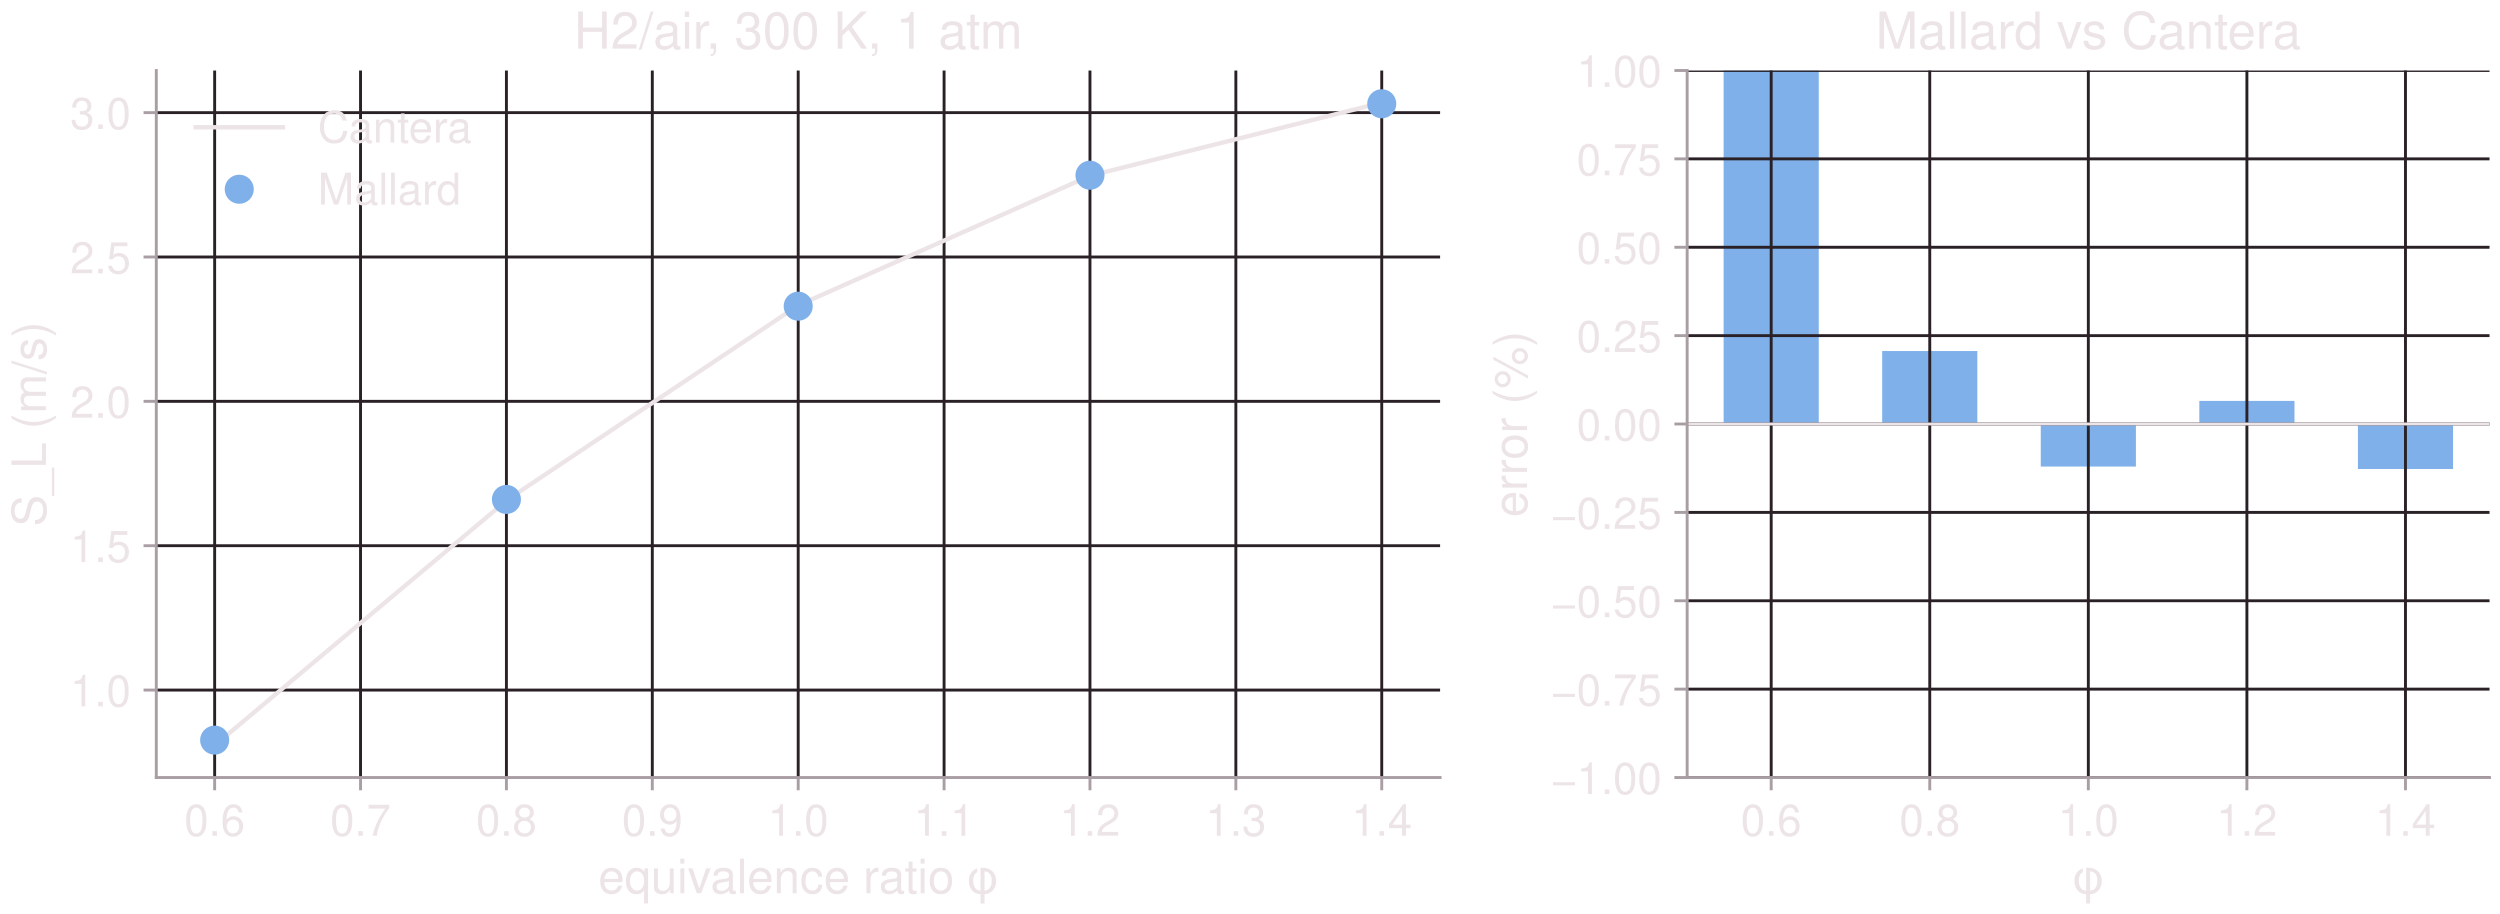
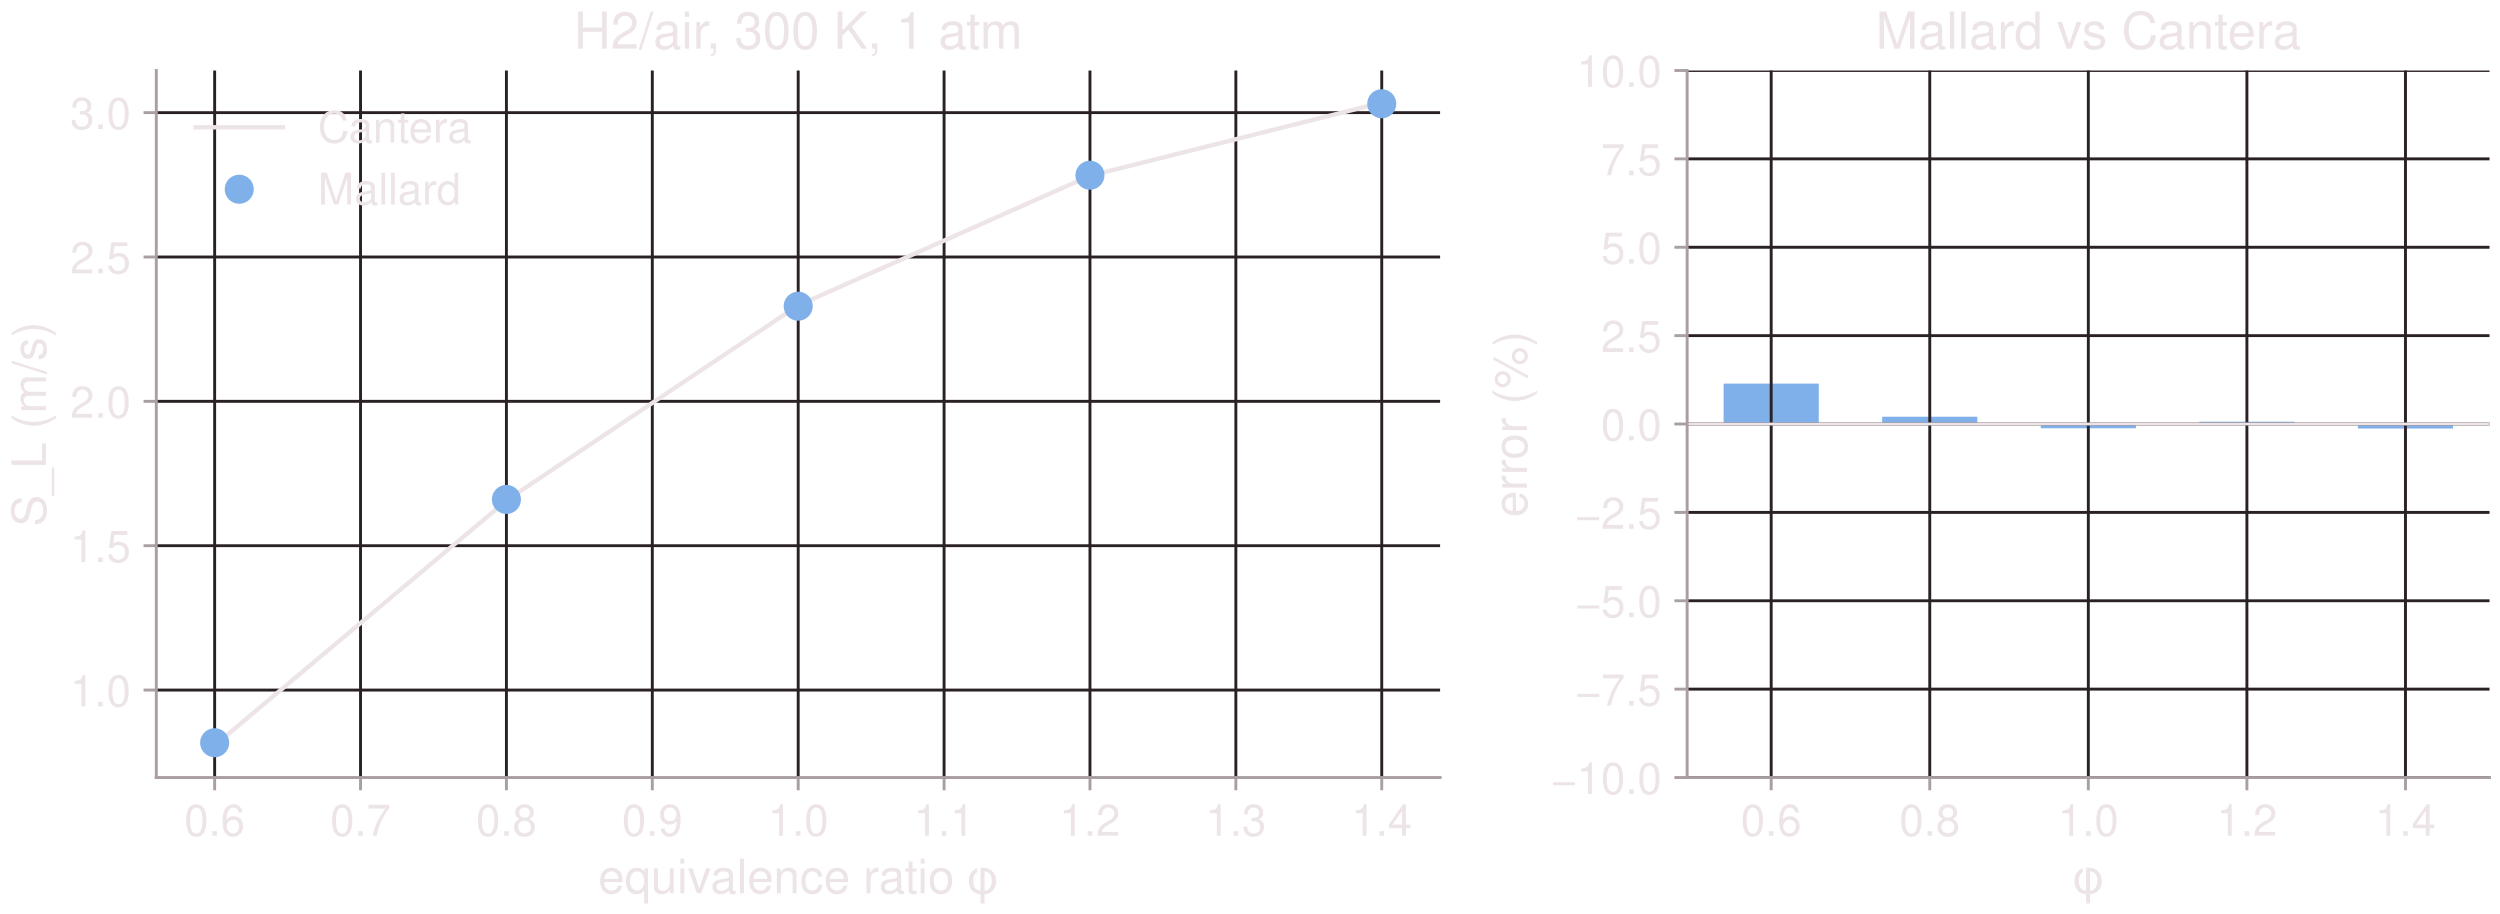
<svg xmlns="http://www.w3.org/2000/svg" xmlns:xlink="http://www.w3.org/1999/xlink" width="687.21pt" height="251.11pt" viewBox="0 0 687.21 251.11" version="1.1">
  <defs>
    <style type="text/css">*{stroke-linejoin: round; stroke-linecap: butt}</style>
  </defs>
  <g id="figure_1">
    <g id="patch_1">
      <path d="M 0 251.11  L 687.21 251.11  L 687.21 0  L 0 0  L 0 251.11  z " style="fill: none" />
    </g>
    <g id="axes_1">
      <g id="patch_2">
        <path d="M 42.963 213.731  L 395.859 213.731  L 395.859 19.38  L 42.963 19.38  L 42.963 213.731  z " style="fill: none" />
      </g>
      <g id="matplotlib.axis_1">
        <g id="xtick_1">
          <g id="line2d_1">
            <path d="M 59.004 213.731  L 59.004 19.38  " clip-path="url(#pd520b884c3)" style="fill: none; stroke: #2a2126; stroke-width: 0.8; stroke-linecap: square" />
          </g>
          <g id="line2d_2">
            <defs>
              <path id="me1e8b48456" d="M 0 0  L 0 3.5  " style="stroke: #a99ea3; stroke-width: 0.8" />
            </defs>
            <g>
              <use xlink:href="#me1e8b48456" x="59.004" y="213.731" style="fill: #a99ea3; stroke: #a99ea3; stroke-width: 0.8" />
            </g>
          </g>
          <g id="text_1">
            <text style="font-size: 12px; font-family: 'Helvetica', 'Arial', 'DejaVu Sans'; text-anchor: middle; fill: #ece4e7" x="59.004" y="229.731" transform="rotate(-0 59.00356 229.7309)">0.6</text>
          </g>
        </g>
        <g id="xtick_2">
          <g id="line2d_3">
            <path d="M 99.105 213.731  L 99.105 19.38  " clip-path="url(#pd520b884c3)" style="fill: none; stroke: #2a2126; stroke-width: 0.8; stroke-linecap: square" />
          </g>
          <g id="line2d_4">
            <g>
              <use xlink:href="#me1e8b48456" x="99.105" y="213.731" style="fill: #a99ea3; stroke: #a99ea3; stroke-width: 0.8" />
            </g>
          </g>
          <g id="text_2">
            <text style="font-size: 12px; font-family: 'Helvetica', 'Arial', 'DejaVu Sans'; text-anchor: middle; fill: #ece4e7" x="99.105" y="229.731" transform="rotate(-0 99.10543 229.7309)">0.7</text>
          </g>
        </g>
        <g id="xtick_3">
          <g id="line2d_5">
            <path d="M 139.207 213.731  L 139.207 19.38  " clip-path="url(#pd520b884c3)" style="fill: none; stroke: #2a2126; stroke-width: 0.8; stroke-linecap: square" />
          </g>
          <g id="line2d_6">
            <g>
              <use xlink:href="#me1e8b48456" x="139.207" y="213.731" style="fill: #a99ea3; stroke: #a99ea3; stroke-width: 0.8" />
            </g>
          </g>
          <g id="text_3">
            <text style="font-size: 12px; font-family: 'Helvetica', 'Arial', 'DejaVu Sans'; text-anchor: middle; fill: #ece4e7" x="139.207" y="229.731" transform="rotate(-0 139.2073 229.7309)">0.8</text>
          </g>
        </g>
        <g id="xtick_4">
          <g id="line2d_7">
            <path d="M 179.309 213.731  L 179.309 19.38  " clip-path="url(#pd520b884c3)" style="fill: none; stroke: #2a2126; stroke-width: 0.8; stroke-linecap: square" />
          </g>
          <g id="line2d_8">
            <g>
              <use xlink:href="#me1e8b48456" x="179.309" y="213.731" style="fill: #a99ea3; stroke: #a99ea3; stroke-width: 0.8" />
            </g>
          </g>
          <g id="text_4">
            <text style="font-size: 12px; font-family: 'Helvetica', 'Arial', 'DejaVu Sans'; text-anchor: middle; fill: #ece4e7" x="179.309" y="229.731" transform="rotate(-0 179.3092 229.7309)">0.9</text>
          </g>
        </g>
        <g id="xtick_5">
          <g id="line2d_9">
            <path d="M 219.411 213.731  L 219.411 19.38  " clip-path="url(#pd520b884c3)" style="fill: none; stroke: #2a2126; stroke-width: 0.8; stroke-linecap: square" />
          </g>
          <g id="line2d_10">
            <g>
              <use xlink:href="#me1e8b48456" x="219.411" y="213.731" style="fill: #a99ea3; stroke: #a99ea3; stroke-width: 0.8" />
            </g>
          </g>
          <g id="text_5">
            <text style="font-size: 12px; font-family: 'Helvetica', 'Arial', 'DejaVu Sans'; text-anchor: middle; fill: #ece4e7" x="219.411" y="229.731" transform="rotate(-0 219.411 229.7309)">1.0</text>
          </g>
        </g>
        <g id="xtick_6">
          <g id="line2d_11">
            <path d="M 259.513 213.731  L 259.513 19.38  " clip-path="url(#pd520b884c3)" style="fill: none; stroke: #2a2126; stroke-width: 0.8; stroke-linecap: square" />
          </g>
          <g id="line2d_12">
            <g>
              <use xlink:href="#me1e8b48456" x="259.513" y="213.731" style="fill: #a99ea3; stroke: #a99ea3; stroke-width: 0.8" />
            </g>
          </g>
          <g id="text_6">
            <text style="font-size: 12px; font-family: 'Helvetica', 'Arial', 'DejaVu Sans'; text-anchor: middle; fill: #ece4e7" x="259.513" y="229.731" transform="rotate(-0 259.5129 229.7309)">1.1</text>
          </g>
        </g>
        <g id="xtick_7">
          <g id="line2d_13">
            <path d="M 299.615 213.731  L 299.615 19.38  " clip-path="url(#pd520b884c3)" style="fill: none; stroke: #2a2126; stroke-width: 0.8; stroke-linecap: square" />
          </g>
          <g id="line2d_14">
            <g>
              <use xlink:href="#me1e8b48456" x="299.615" y="213.731" style="fill: #a99ea3; stroke: #a99ea3; stroke-width: 0.8" />
            </g>
          </g>
          <g id="text_7">
            <text style="font-size: 12px; font-family: 'Helvetica', 'Arial', 'DejaVu Sans'; text-anchor: middle; fill: #ece4e7" x="299.615" y="229.731" transform="rotate(-0 299.6148 229.7309)">1.2</text>
          </g>
        </g>
        <g id="xtick_8">
          <g id="line2d_15">
            <path d="M 339.717 213.731  L 339.717 19.38  " clip-path="url(#pd520b884c3)" style="fill: none; stroke: #2a2126; stroke-width: 0.8; stroke-linecap: square" />
          </g>
          <g id="line2d_16">
            <g>
              <use xlink:href="#me1e8b48456" x="339.717" y="213.731" style="fill: #a99ea3; stroke: #a99ea3; stroke-width: 0.8" />
            </g>
          </g>
          <g id="text_8">
            <text style="font-size: 12px; font-family: 'Helvetica', 'Arial', 'DejaVu Sans'; text-anchor: middle; fill: #ece4e7" x="339.717" y="229.731" transform="rotate(-0 339.7167 229.7309)">1.3</text>
          </g>
        </g>
        <g id="xtick_9">
          <g id="line2d_17">
            <path d="M 379.819 213.731  L 379.819 19.38  " clip-path="url(#pd520b884c3)" style="fill: none; stroke: #2a2126; stroke-width: 0.8; stroke-linecap: square" />
          </g>
          <g id="line2d_18">
            <g>
              <use xlink:href="#me1e8b48456" x="379.819" y="213.731" style="fill: #a99ea3; stroke: #a99ea3; stroke-width: 0.8" />
            </g>
          </g>
          <g id="text_9">
            <text style="font-size: 12px; font-family: 'Helvetica', 'Arial', 'DejaVu Sans'; text-anchor: middle; fill: #ece4e7" x="379.819" y="229.731" transform="rotate(-0 379.8185 229.7309)">1.4</text>
          </g>
        </g>
        <g id="text_10">
          <text style="font-size: 13px; font-family: 'Helvetica', 'Arial', 'DejaVu Sans'; text-anchor: middle; fill: #ece4e7" x="219.411" y="245.52" transform="rotate(-0 219.411 245.52)">equivalence ratio φ</text>
        </g>
      </g>
      <g id="matplotlib.axis_2">
        <g id="ytick_1">
          <g id="line2d_19">
            <path d="M 42.963 189.683  L 395.859 189.683  " clip-path="url(#pd520b884c3)" style="fill: none; stroke: #2a2126; stroke-width: 0.8; stroke-linecap: square" />
          </g>
          <g id="line2d_20">
            <defs>
              <path id="m45a4b21da7" d="M 0 0  L -3.5 0  " style="stroke: #a99ea3; stroke-width: 0.8" />
            </defs>
            <g>
              <use xlink:href="#m45a4b21da7" x="42.963" y="189.683" style="fill: #a99ea3; stroke: #a99ea3; stroke-width: 0.8" />
            </g>
          </g>
          <g id="text_11">
            <text style="font-size: 12px; font-family: 'Helvetica', 'Arial', 'DejaVu Sans'; text-anchor: end; fill: #ece4e7" x="35.963" y="194.183" transform="rotate(-0 35.96281 194.1831)">1.0</text>
          </g>
        </g>
        <g id="ytick_2">
          <g id="line2d_21">
            <path d="M 42.963 150.003  L 395.859 150.003  " clip-path="url(#pd520b884c3)" style="fill: none; stroke: #2a2126; stroke-width: 0.8; stroke-linecap: square" />
          </g>
          <g id="line2d_22">
            <g>
              <use xlink:href="#m45a4b21da7" x="42.963" y="150.003" style="fill: #a99ea3; stroke: #a99ea3; stroke-width: 0.8" />
            </g>
          </g>
          <g id="text_12">
            <text style="font-size: 12px; font-family: 'Helvetica', 'Arial', 'DejaVu Sans'; text-anchor: end; fill: #ece4e7" x="35.963" y="154.503" transform="rotate(-0 35.96281 154.5031)">1.5</text>
          </g>
        </g>
        <g id="ytick_3">
          <g id="line2d_23">
            <path d="M 42.963 110.323  L 395.859 110.323  " clip-path="url(#pd520b884c3)" style="fill: none; stroke: #2a2126; stroke-width: 0.8; stroke-linecap: square" />
          </g>
          <g id="line2d_24">
            <g>
              <use xlink:href="#m45a4b21da7" x="42.963" y="110.323" style="fill: #a99ea3; stroke: #a99ea3; stroke-width: 0.8" />
            </g>
          </g>
          <g id="text_13">
            <text style="font-size: 12px; font-family: 'Helvetica', 'Arial', 'DejaVu Sans'; text-anchor: end; fill: #ece4e7" x="35.963" y="114.823" transform="rotate(-0 35.96281 114.8231)">2.0</text>
          </g>
        </g>
        <g id="ytick_4">
          <g id="line2d_25">
            <path d="M 42.963 70.643  L 395.859 70.643  " clip-path="url(#pd520b884c3)" style="fill: none; stroke: #2a2126; stroke-width: 0.8; stroke-linecap: square" />
          </g>
          <g id="line2d_26">
            <g>
              <use xlink:href="#m45a4b21da7" x="42.963" y="70.643" style="fill: #a99ea3; stroke: #a99ea3; stroke-width: 0.8" />
            </g>
          </g>
          <g id="text_14">
            <text style="font-size: 12px; font-family: 'Helvetica', 'Arial', 'DejaVu Sans'; text-anchor: end; fill: #ece4e7" x="35.963" y="75.143" transform="rotate(-0 35.96281 75.14309)">2.5</text>
          </g>
        </g>
        <g id="ytick_5">
          <g id="line2d_27">
            <path d="M 42.963 30.963  L 395.859 30.963  " clip-path="url(#pd520b884c3)" style="fill: none; stroke: #2a2126; stroke-width: 0.8; stroke-linecap: square" />
          </g>
          <g id="line2d_28">
            <g>
              <use xlink:href="#m45a4b21da7" x="42.963" y="30.963" style="fill: #a99ea3; stroke: #a99ea3; stroke-width: 0.8" />
            </g>
          </g>
          <g id="text_15">
            <text style="font-size: 12px; font-family: 'Helvetica', 'Arial', 'DejaVu Sans'; text-anchor: end; fill: #ece4e7" x="35.963" y="35.463" transform="rotate(-0 35.96281 35.46308)">3.0</text>
          </g>
        </g>
        <g id="text_16">
          <text style="font-size: 13px; font-family: 'Helvetica', 'Arial', 'DejaVu Sans'; text-anchor: middle; fill: #ece4e7" x="12.63" y="116.555" transform="rotate(-90 12.63 116.5555)">S_L (m/s)</text>
        </g>
      </g>
      <g id="line2d_29">
        <path d="M 59.004 204.897  L 139.61 137.291  L 218.605 84.485  L 220.217 83.588  L 299.212 48.492  L 302.436 47.606  L 379.819 28.214  L 379.819 28.214  " clip-path="url(#pd520b884c3)" style="fill: none; stroke: #ece4e7; stroke-width: 1.2; stroke-linecap: square" />
      </g>
      <g id="line2d_30">
        <defs>
          <path id="m67bd44d730" d="M 0 3.5  C 0.928 3.5 1.819 3.131 2.475 2.475  C 3.131 1.819 3.5 0.928 3.5 0  C 3.5 -0.928 3.131 -1.819 2.475 -2.475  C 1.819 -3.131 0.928 -3.5 0 -3.5  C -0.928 -3.5 -1.819 -3.131 -2.475 -2.475  C -3.131 -1.819 -3.5 -0.928 -3.5 0  C -3.5 0.928 -3.131 1.819 -2.475 2.475  C -1.819 3.131 -0.928 3.5 0 3.5  z " style="stroke: #7fb0ea" />
        </defs>
        <g clip-path="url(#pd520b884c3)">
-           <use xlink:href="#m67bd44d730" x="59.004" y="203.452" style="fill: #7fb0ea; stroke: #7fb0ea" />
+           <use xlink:href="#m67bd44d730" x="59.004" y="204.163" style="fill: #7fb0ea; stroke: #7fb0ea" />
          <use xlink:href="#m67bd44d730" x="139.207" y="137.288" style="fill: #7fb0ea; stroke: #7fb0ea" />
-           <use xlink:href="#m67bd44d730" x="219.411" y="84.168" style="fill: #7fb0ea; stroke: #7fb0ea" />
+           <use xlink:href="#m67bd44d730" x="219.411" y="84.169" style="fill: #7fb0ea; stroke: #7fb0ea" />
          <use xlink:href="#m67bd44d730" x="299.615" y="48.168" style="fill: #7fb0ea; stroke: #7fb0ea" />
          <use xlink:href="#m67bd44d730" x="379.819" y="28.521" style="fill: #7fb0ea; stroke: #7fb0ea" />
        </g>
      </g>
      <g id="patch_3">
        <path d="M 42.963 213.731  L 42.963 19.38  " style="fill: none; stroke: #a99ea3; stroke-width: 0.8; stroke-linejoin: miter; stroke-linecap: square" />
      </g>
      <g id="patch_4">
        <path d="M 42.963 213.731  L 395.859 213.731  " style="fill: none; stroke: #a99ea3; stroke-width: 0.8; stroke-linejoin: miter; stroke-linecap: square" />
      </g>
      <g id="text_17">
        <text style="font-size: 14px; font-family: 'Helvetica', 'Arial', 'DejaVu Sans'; text-anchor: middle; fill: #ece4e7" x="219.411" y="13.38" transform="rotate(-0 219.411 13.38)">H2/air, 300 K, 1 atm</text>
      </g>
      <g id="legend_1">
        <g id="line2d_31">
          <path d="M 53.763 34.98  L 65.763 34.98  L 77.763 34.98  " style="fill: none; stroke: #ece4e7; stroke-width: 1.2; stroke-linecap: square" />
        </g>
        <g id="text_18">
          <text style="font-size: 12px; font-family: 'Helvetica', 'Arial', 'DejaVu Sans'; text-anchor: start; fill: #ece4e7" x="87.363" y="39.18" transform="rotate(-0 87.36281 39.18)">Cantera</text>
        </g>
        <g id="line2d_32">
          <g>
            <use xlink:href="#m67bd44d730" x="65.763" y="52.019" style="fill: #7fb0ea; stroke: #7fb0ea" />
          </g>
        </g>
        <g id="text_19">
          <text style="font-size: 12px; font-family: 'Helvetica', 'Arial', 'DejaVu Sans'; text-anchor: start; fill: #ece4e7" x="87.363" y="56.219" transform="rotate(-0 87.36281 56.21906)">Mallard</text>
        </g>
      </g>
    </g>
    <g id="axes_2">
      <g id="patch_5">
        <path d="M 463.769 213.731  L 684.33 213.731  L 684.33 19.38  L 463.769 19.38  L 463.769 213.731  z " style="fill: none" />
      </g>
      <g id="patch_6">
-         <path d="M 473.795 116.555  L 499.948 116.555  L 499.948 -102.292  L 473.795 -102.292  z " clip-path="url(#pb2a02f700c)" style="fill: #7fb0ea" />
+         <path d="M 473.795 116.555  L 499.948 116.555  L 499.948 105.444  L 473.795 105.444  z " clip-path="url(#pb2a02f700c)" style="fill: #7fb0ea" />
      </g>
      <g id="patch_7">
-         <path d="M 517.384 116.555  L 543.537 116.555  L 543.537 96.491  L 517.384 96.491  z " clip-path="url(#pb2a02f700c)" style="fill: #7fb0ea" />
+         <path d="M 517.384 116.555  L 543.537 116.555  L 543.537 114.549  L 517.384 114.549  z " clip-path="url(#pb2a02f700c)" style="fill: #7fb0ea" />
      </g>
      <g id="patch_8">
-         <path d="M 560.973 116.555  L 587.126 116.555  L 587.126 128.243  L 560.973 128.243  z " clip-path="url(#pb2a02f700c)" style="fill: #7fb0ea" />
+         <path d="M 560.973 116.555  L 587.126 116.555  L 587.126 117.724  L 560.973 117.724  z " clip-path="url(#pb2a02f700c)" style="fill: #7fb0ea" />
      </g>
      <g id="patch_9">
-         <path d="M 604.562 116.555  L 630.715 116.555  L 630.715 110.203  L 604.562 110.203  z " clip-path="url(#pb2a02f700c)" style="fill: #7fb0ea" />
+         <path d="M 604.562 116.555  L 630.715 116.555  L 630.715 115.92  L 604.562 115.92  z " clip-path="url(#pb2a02f700c)" style="fill: #7fb0ea" />
      </g>
      <g id="patch_10">
-         <path d="M 648.151 116.555  L 674.304 116.555  L 674.304 128.92  L 648.151 128.92  z " clip-path="url(#pb2a02f700c)" style="fill: #7fb0ea" />
+         <path d="M 648.151 116.555  L 674.304 116.555  L 674.304 117.792  L 648.151 117.792  z " clip-path="url(#pb2a02f700c)" style="fill: #7fb0ea" />
      </g>
      <g id="matplotlib.axis_3">
        <g id="xtick_10">
          <g id="line2d_33">
            <path d="M 486.871 213.731  L 486.871 19.38  " clip-path="url(#pb2a02f700c)" style="fill: none; stroke: #2a2126; stroke-width: 0.8; stroke-linecap: square" />
          </g>
          <g id="line2d_34">
            <g>
              <use xlink:href="#me1e8b48456" x="486.871" y="213.731" style="fill: #a99ea3; stroke: #a99ea3; stroke-width: 0.8" />
            </g>
          </g>
          <g id="text_20">
            <text style="font-size: 12px; font-family: 'Helvetica', 'Arial', 'DejaVu Sans'; text-anchor: middle; fill: #ece4e7" x="486.871" y="229.731" transform="rotate(-0 486.8714 229.7309)">0.6</text>
          </g>
        </g>
        <g id="xtick_11">
          <g id="line2d_35">
            <path d="M 530.46 213.731  L 530.46 19.38  " clip-path="url(#pb2a02f700c)" style="fill: none; stroke: #2a2126; stroke-width: 0.8; stroke-linecap: square" />
          </g>
          <g id="line2d_36">
            <g>
              <use xlink:href="#me1e8b48456" x="530.46" y="213.731" style="fill: #a99ea3; stroke: #a99ea3; stroke-width: 0.8" />
            </g>
          </g>
          <g id="text_21">
            <text style="font-size: 12px; font-family: 'Helvetica', 'Arial', 'DejaVu Sans'; text-anchor: middle; fill: #ece4e7" x="530.46" y="229.731" transform="rotate(-0 530.4604 229.7309)">0.8</text>
          </g>
        </g>
        <g id="xtick_12">
          <g id="line2d_37">
            <path d="M 574.049 213.731  L 574.049 19.38  " clip-path="url(#pb2a02f700c)" style="fill: none; stroke: #2a2126; stroke-width: 0.8; stroke-linecap: square" />
          </g>
          <g id="line2d_38">
            <g>
              <use xlink:href="#me1e8b48456" x="574.049" y="213.731" style="fill: #a99ea3; stroke: #a99ea3; stroke-width: 0.8" />
            </g>
          </g>
          <g id="text_22">
            <text style="font-size: 12px; font-family: 'Helvetica', 'Arial', 'DejaVu Sans'; text-anchor: middle; fill: #ece4e7" x="574.049" y="229.731" transform="rotate(-0 574.0494 229.7309)">1.0</text>
          </g>
        </g>
        <g id="xtick_13">
          <g id="line2d_39">
            <path d="M 617.638 213.731  L 617.638 19.38  " clip-path="url(#pb2a02f700c)" style="fill: none; stroke: #2a2126; stroke-width: 0.8; stroke-linecap: square" />
          </g>
          <g id="line2d_40">
            <g>
              <use xlink:href="#me1e8b48456" x="617.638" y="213.731" style="fill: #a99ea3; stroke: #a99ea3; stroke-width: 0.8" />
            </g>
          </g>
          <g id="text_23">
            <text style="font-size: 12px; font-family: 'Helvetica', 'Arial', 'DejaVu Sans'; text-anchor: middle; fill: #ece4e7" x="617.638" y="229.731" transform="rotate(-0 617.6384 229.7309)">1.2</text>
          </g>
        </g>
        <g id="xtick_14">
          <g id="line2d_41">
            <path d="M 661.227 213.731  L 661.227 19.38  " clip-path="url(#pb2a02f700c)" style="fill: none; stroke: #2a2126; stroke-width: 0.8; stroke-linecap: square" />
          </g>
          <g id="line2d_42">
            <g>
              <use xlink:href="#me1e8b48456" x="661.227" y="213.731" style="fill: #a99ea3; stroke: #a99ea3; stroke-width: 0.8" />
            </g>
          </g>
          <g id="text_24">
            <text style="font-size: 12px; font-family: 'Helvetica', 'Arial', 'DejaVu Sans'; text-anchor: middle; fill: #ece4e7" x="661.227" y="229.731" transform="rotate(-0 661.2274 229.7309)">1.4</text>
          </g>
        </g>
        <g id="text_25">
          <text style="font-size: 13px; font-family: 'Helvetica', 'Arial', 'DejaVu Sans'; text-anchor: middle; fill: #ece4e7" x="574.049" y="245.52" transform="rotate(-0 574.0494 245.52)">φ</text>
        </g>
      </g>
      <g id="matplotlib.axis_4">
        <g id="ytick_6">
          <g id="line2d_43">
            <path d="M 463.769 213.731  L 684.33 213.731  " clip-path="url(#pb2a02f700c)" style="fill: none; stroke: #2a2126; stroke-width: 0.8; stroke-linecap: square" />
          </g>
          <g id="line2d_44">
            <g>
              <use xlink:href="#m45a4b21da7" x="463.769" y="213.731" style="fill: #a99ea3; stroke: #a99ea3; stroke-width: 0.8" />
            </g>
          </g>
          <g id="text_26">
-             <text style="font-size: 12px; font-family: 'Helvetica', 'Arial', 'DejaVu Sans'; text-anchor: end; fill: #ece4e7" x="456.769" y="218.231" transform="rotate(-0 456.7693 218.2309)">−1.00</text>
+             <text style="font-size: 12px; font-family: 'Helvetica', 'Arial', 'DejaVu Sans'; text-anchor: end; fill: #ece4e7" x="456.769" y="218.231" transform="rotate(-0 456.7693 218.2309)">−10.0</text>
          </g>
        </g>
        <g id="ytick_7">
          <g id="line2d_45">
            <path d="M 463.769 189.437  L 684.33 189.437  " clip-path="url(#pb2a02f700c)" style="fill: none; stroke: #2a2126; stroke-width: 0.8; stroke-linecap: square" />
          </g>
          <g id="line2d_46">
            <g>
              <use xlink:href="#m45a4b21da7" x="463.769" y="189.437" style="fill: #a99ea3; stroke: #a99ea3; stroke-width: 0.8" />
            </g>
          </g>
          <g id="text_27">
-             <text style="font-size: 12px; font-family: 'Helvetica', 'Arial', 'DejaVu Sans'; text-anchor: end; fill: #ece4e7" x="456.769" y="193.937" transform="rotate(-0 456.7693 193.9371)">−0.75</text>
+             <text style="font-size: 12px; font-family: 'Helvetica', 'Arial', 'DejaVu Sans'; text-anchor: end; fill: #ece4e7" x="456.769" y="193.937" transform="rotate(-0 456.7693 193.9371)">−7.5</text>
          </g>
        </g>
        <g id="ytick_8">
          <g id="line2d_47">
            <path d="M 463.769 165.143  L 684.33 165.143  " clip-path="url(#pb2a02f700c)" style="fill: none; stroke: #2a2126; stroke-width: 0.8; stroke-linecap: square" />
          </g>
          <g id="line2d_48">
            <g>
              <use xlink:href="#m45a4b21da7" x="463.769" y="165.143" style="fill: #a99ea3; stroke: #a99ea3; stroke-width: 0.8" />
            </g>
          </g>
          <g id="text_28">
-             <text style="font-size: 12px; font-family: 'Helvetica', 'Arial', 'DejaVu Sans'; text-anchor: end; fill: #ece4e7" x="456.769" y="169.643" transform="rotate(-0 456.7693 169.6432)">−0.50</text>
+             <text style="font-size: 12px; font-family: 'Helvetica', 'Arial', 'DejaVu Sans'; text-anchor: end; fill: #ece4e7" x="456.769" y="169.643" transform="rotate(-0 456.7693 169.6432)">−5.0</text>
          </g>
        </g>
        <g id="ytick_9">
          <g id="line2d_49">
            <path d="M 463.769 140.849  L 684.33 140.849  " clip-path="url(#pb2a02f700c)" style="fill: none; stroke: #2a2126; stroke-width: 0.8; stroke-linecap: square" />
          </g>
          <g id="line2d_50">
            <g>
              <use xlink:href="#m45a4b21da7" x="463.769" y="140.849" style="fill: #a99ea3; stroke: #a99ea3; stroke-width: 0.8" />
            </g>
          </g>
          <g id="text_29">
-             <text style="font-size: 12px; font-family: 'Helvetica', 'Arial', 'DejaVu Sans'; text-anchor: end; fill: #ece4e7" x="456.769" y="145.349" transform="rotate(-0 456.7693 145.3493)">−0.25</text>
+             <text style="font-size: 12px; font-family: 'Helvetica', 'Arial', 'DejaVu Sans'; text-anchor: end; fill: #ece4e7" x="456.769" y="145.349" transform="rotate(-0 456.7693 145.3493)">−2.5</text>
          </g>
        </g>
        <g id="ytick_10">
          <g id="line2d_51">
            <path d="M 463.769 116.555  L 684.33 116.555  " clip-path="url(#pb2a02f700c)" style="fill: none; stroke: #2a2126; stroke-width: 0.8; stroke-linecap: square" />
          </g>
          <g id="line2d_52">
            <g>
              <use xlink:href="#m45a4b21da7" x="463.769" y="116.555" style="fill: #a99ea3; stroke: #a99ea3; stroke-width: 0.8" />
            </g>
          </g>
          <g id="text_30">
-             <text style="font-size: 12px; font-family: 'Helvetica', 'Arial', 'DejaVu Sans'; text-anchor: end; fill: #ece4e7" x="456.769" y="121.055" transform="rotate(-0 456.7693 121.0555)">0.00</text>
+             <text style="font-size: 12px; font-family: 'Helvetica', 'Arial', 'DejaVu Sans'; text-anchor: end; fill: #ece4e7" x="456.769" y="121.055" transform="rotate(-0 456.7693 121.0555)">0.0</text>
          </g>
        </g>
        <g id="ytick_11">
          <g id="line2d_53">
            <path d="M 463.769 92.262  L 684.33 92.262  " clip-path="url(#pb2a02f700c)" style="fill: none; stroke: #2a2126; stroke-width: 0.8; stroke-linecap: square" />
          </g>
          <g id="line2d_54">
            <g>
              <use xlink:href="#m45a4b21da7" x="463.769" y="92.262" style="fill: #a99ea3; stroke: #a99ea3; stroke-width: 0.8" />
            </g>
          </g>
          <g id="text_31">
-             <text style="font-size: 12px; font-family: 'Helvetica', 'Arial', 'DejaVu Sans'; text-anchor: end; fill: #ece4e7" x="456.769" y="96.762" transform="rotate(-0 456.7693 96.7616)">0.25</text>
+             <text style="font-size: 12px; font-family: 'Helvetica', 'Arial', 'DejaVu Sans'; text-anchor: end; fill: #ece4e7" x="456.769" y="96.762" transform="rotate(-0 456.7693 96.7616)">2.5</text>
          </g>
        </g>
        <g id="ytick_12">
          <g id="line2d_55">
            <path d="M 463.769 67.968  L 684.33 67.968  " clip-path="url(#pb2a02f700c)" style="fill: none; stroke: #2a2126; stroke-width: 0.8; stroke-linecap: square" />
          </g>
          <g id="line2d_56">
            <g>
              <use xlink:href="#m45a4b21da7" x="463.769" y="67.968" style="fill: #a99ea3; stroke: #a99ea3; stroke-width: 0.8" />
            </g>
          </g>
          <g id="text_32">
-             <text style="font-size: 12px; font-family: 'Helvetica', 'Arial', 'DejaVu Sans'; text-anchor: end; fill: #ece4e7" x="456.769" y="72.468" transform="rotate(-0 456.7693 72.46773)">0.50</text>
+             <text style="font-size: 12px; font-family: 'Helvetica', 'Arial', 'DejaVu Sans'; text-anchor: end; fill: #ece4e7" x="456.769" y="72.468" transform="rotate(-0 456.7693 72.46773)">5.0</text>
          </g>
        </g>
        <g id="ytick_13">
          <g id="line2d_57">
            <path d="M 463.769 43.674  L 684.33 43.674  " clip-path="url(#pb2a02f700c)" style="fill: none; stroke: #2a2126; stroke-width: 0.8; stroke-linecap: square" />
          </g>
          <g id="line2d_58">
            <g>
              <use xlink:href="#m45a4b21da7" x="463.769" y="43.674" style="fill: #a99ea3; stroke: #a99ea3; stroke-width: 0.8" />
            </g>
          </g>
          <g id="text_33">
-             <text style="font-size: 12px; font-family: 'Helvetica', 'Arial', 'DejaVu Sans'; text-anchor: end; fill: #ece4e7" x="456.769" y="48.174" transform="rotate(-0 456.7693 48.17387)">0.75</text>
+             <text style="font-size: 12px; font-family: 'Helvetica', 'Arial', 'DejaVu Sans'; text-anchor: end; fill: #ece4e7" x="456.769" y="48.174" transform="rotate(-0 456.7693 48.17387)">7.5</text>
          </g>
        </g>
        <g id="ytick_14">
          <g id="line2d_59">
            <path d="M 463.769 19.38  L 684.33 19.38  " clip-path="url(#pb2a02f700c)" style="fill: none; stroke: #2a2126; stroke-width: 0.8; stroke-linecap: square" />
          </g>
          <g id="line2d_60">
            <g>
              <use xlink:href="#m45a4b21da7" x="463.769" y="19.38" style="fill: #a99ea3; stroke: #a99ea3; stroke-width: 0.8" />
            </g>
          </g>
          <g id="text_34">
-             <text style="font-size: 12px; font-family: 'Helvetica', 'Arial', 'DejaVu Sans'; text-anchor: end; fill: #ece4e7" x="456.769" y="23.88" transform="rotate(-0 456.7693 23.88)">1.00</text>
+             <text style="font-size: 12px; font-family: 'Helvetica', 'Arial', 'DejaVu Sans'; text-anchor: end; fill: #ece4e7" x="456.769" y="23.88" transform="rotate(-0 456.7693 23.88)">10.0</text>
          </g>
        </g>
        <g id="text_35">
          <text style="font-size: 13px; font-family: 'Helvetica', 'Arial', 'DejaVu Sans'; text-anchor: middle; fill: #ece4e7" x="419.755" y="116.555" transform="rotate(-90 419.7546 116.5555)">error (%)</text>
        </g>
      </g>
      <g id="line2d_61">
        <path d="M 463.769 116.555  L 684.33 116.555  " clip-path="url(#pb2a02f700c)" style="fill: none; stroke: #ece4e7; stroke-width: 0.8; stroke-linecap: square" />
      </g>
      <g id="patch_11">
        <path d="M 463.769 213.731  L 463.769 19.38  " style="fill: none; stroke: #a99ea3; stroke-width: 0.8; stroke-linejoin: miter; stroke-linecap: square" />
      </g>
      <g id="patch_12">
        <path d="M 463.769 213.731  L 684.33 213.731  " style="fill: none; stroke: #a99ea3; stroke-width: 0.8; stroke-linejoin: miter; stroke-linecap: square" />
      </g>
      <g id="text_36">
        <text style="font-size: 14px; font-family: 'Helvetica', 'Arial', 'DejaVu Sans'; text-anchor: middle; fill: #ece4e7" x="574.049" y="13.38" transform="rotate(-0 574.0494 13.38)">Mallard vs Cantera</text>
      </g>
    </g>
  </g>
  <defs>
    <clipPath id="pd520b884c3">
      <rect x="42.963" y="19.38" width="352.896" height="194.351" />
    </clipPath>
    <clipPath id="pb2a02f700c">
      <rect x="463.769" y="19.38" width="220.56" height="194.351" />
    </clipPath>
  </defs>
</svg>
